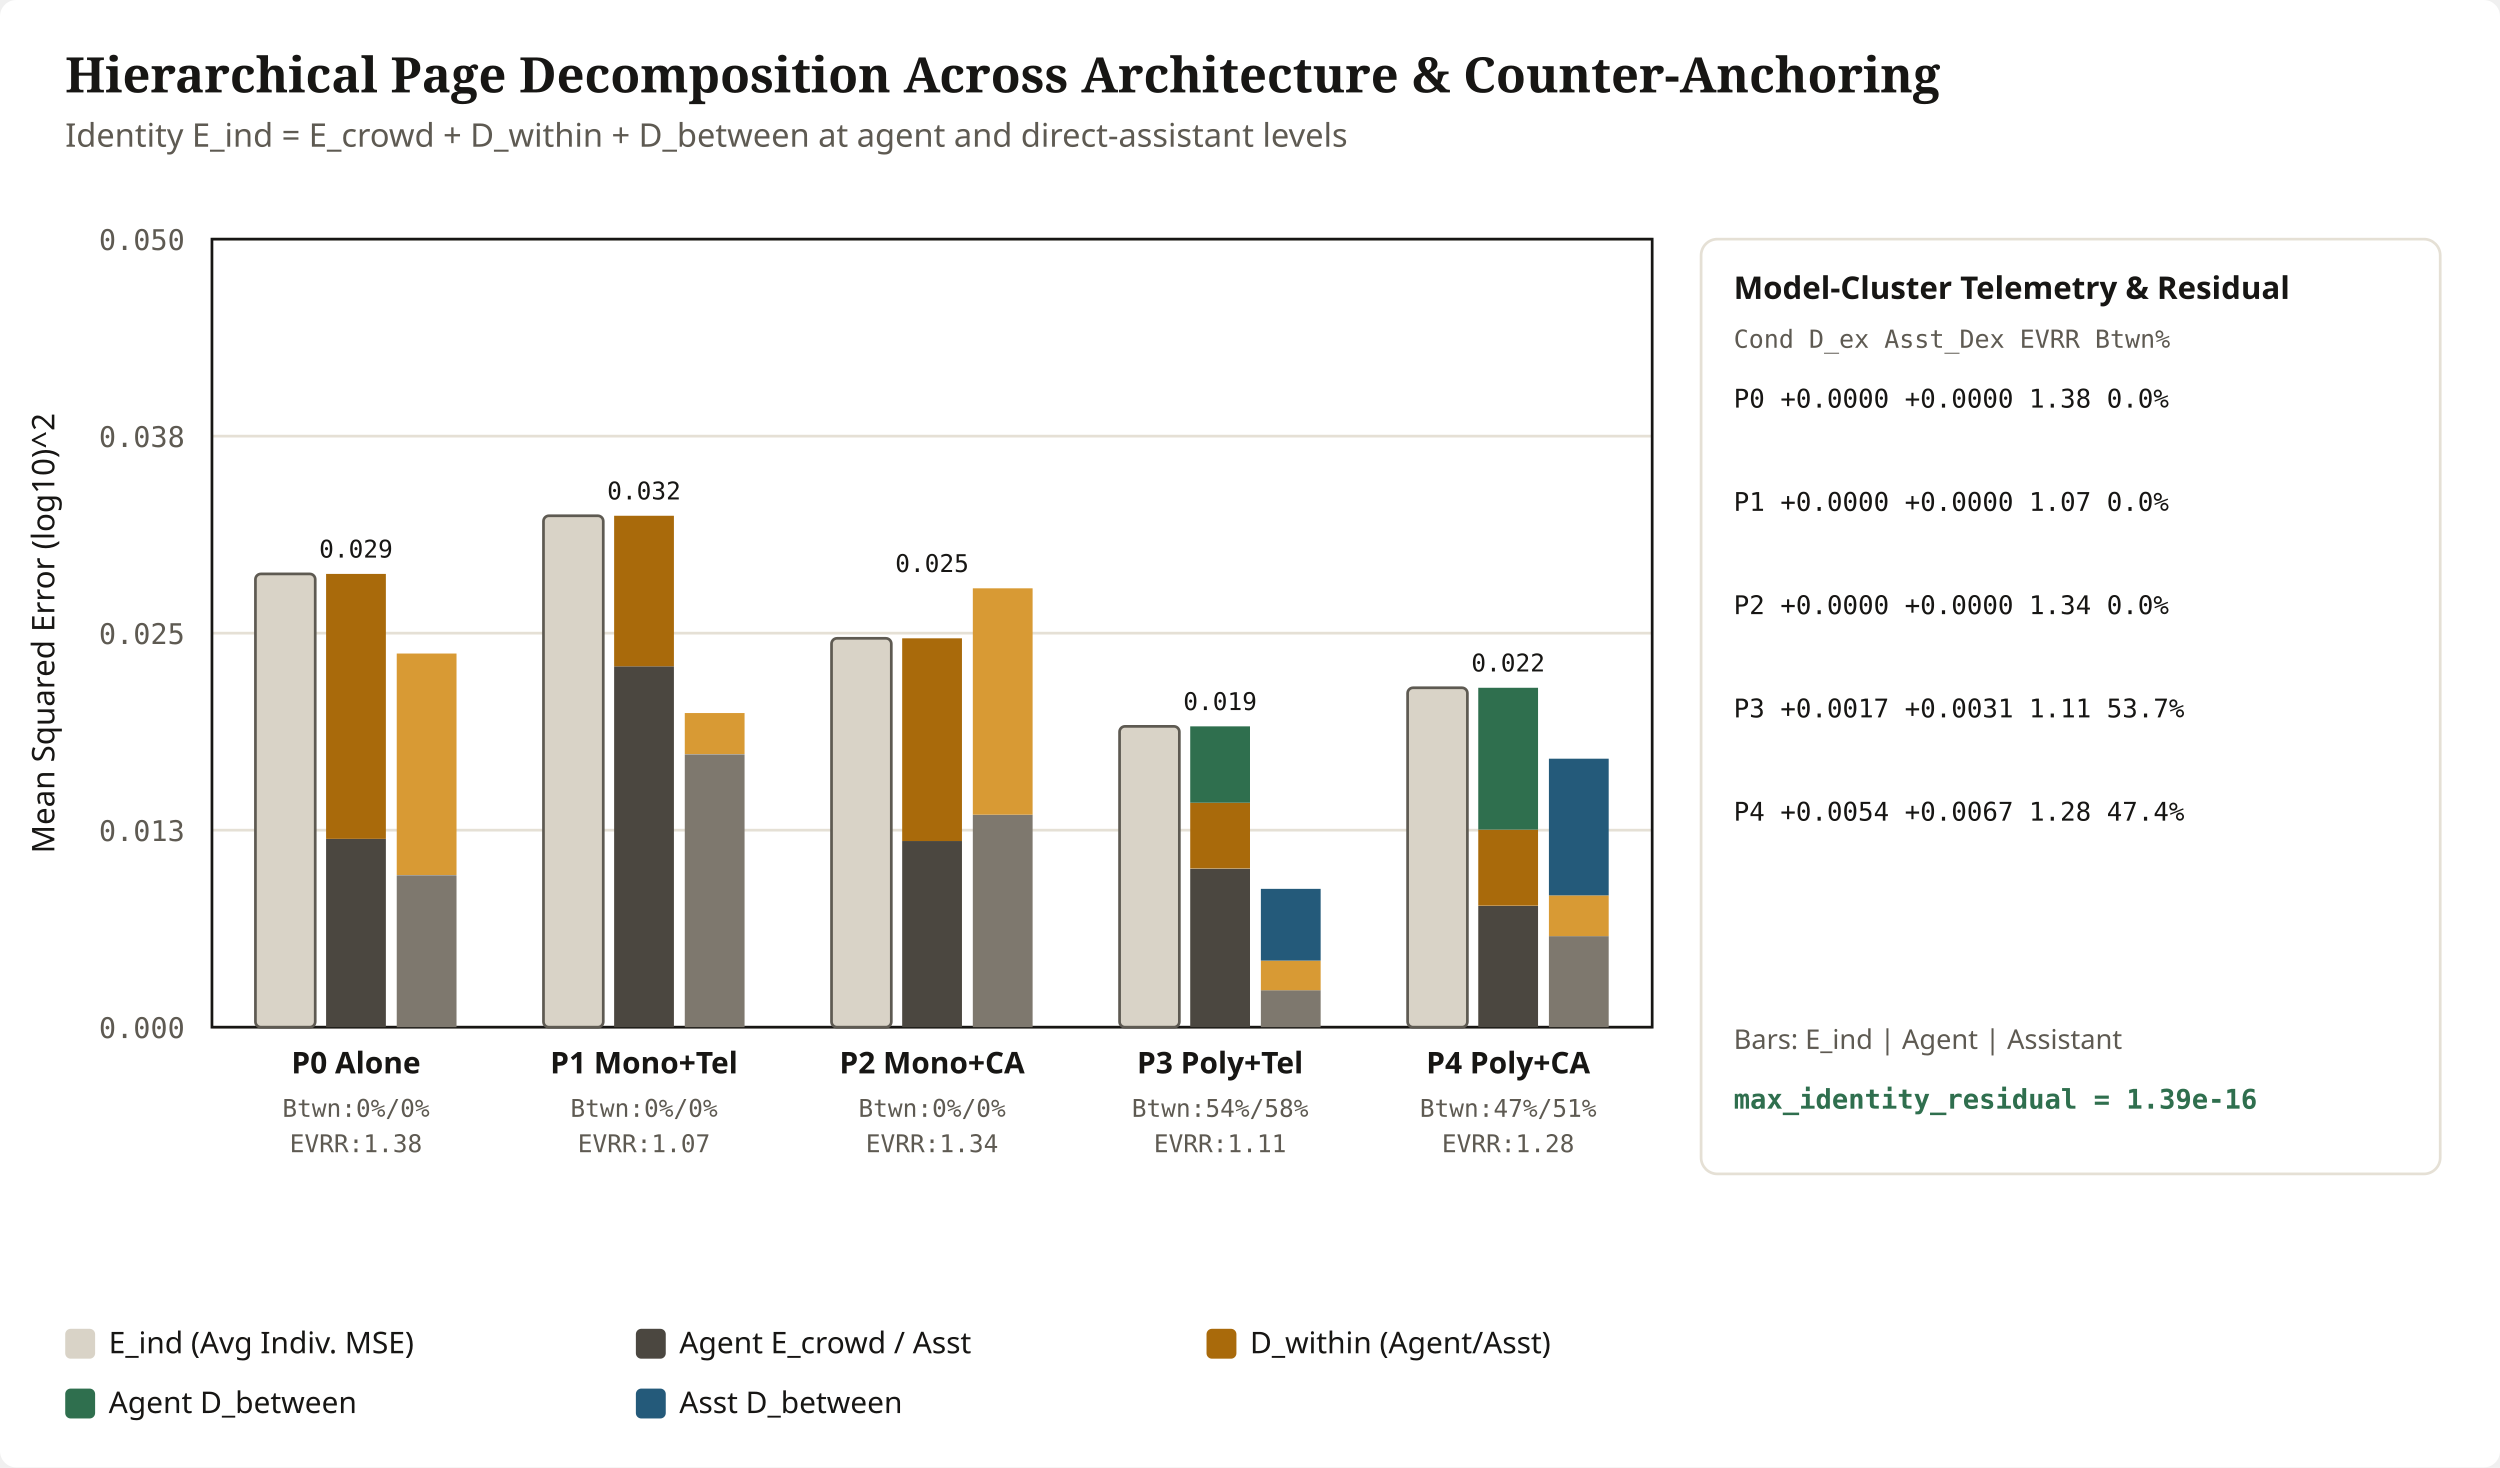
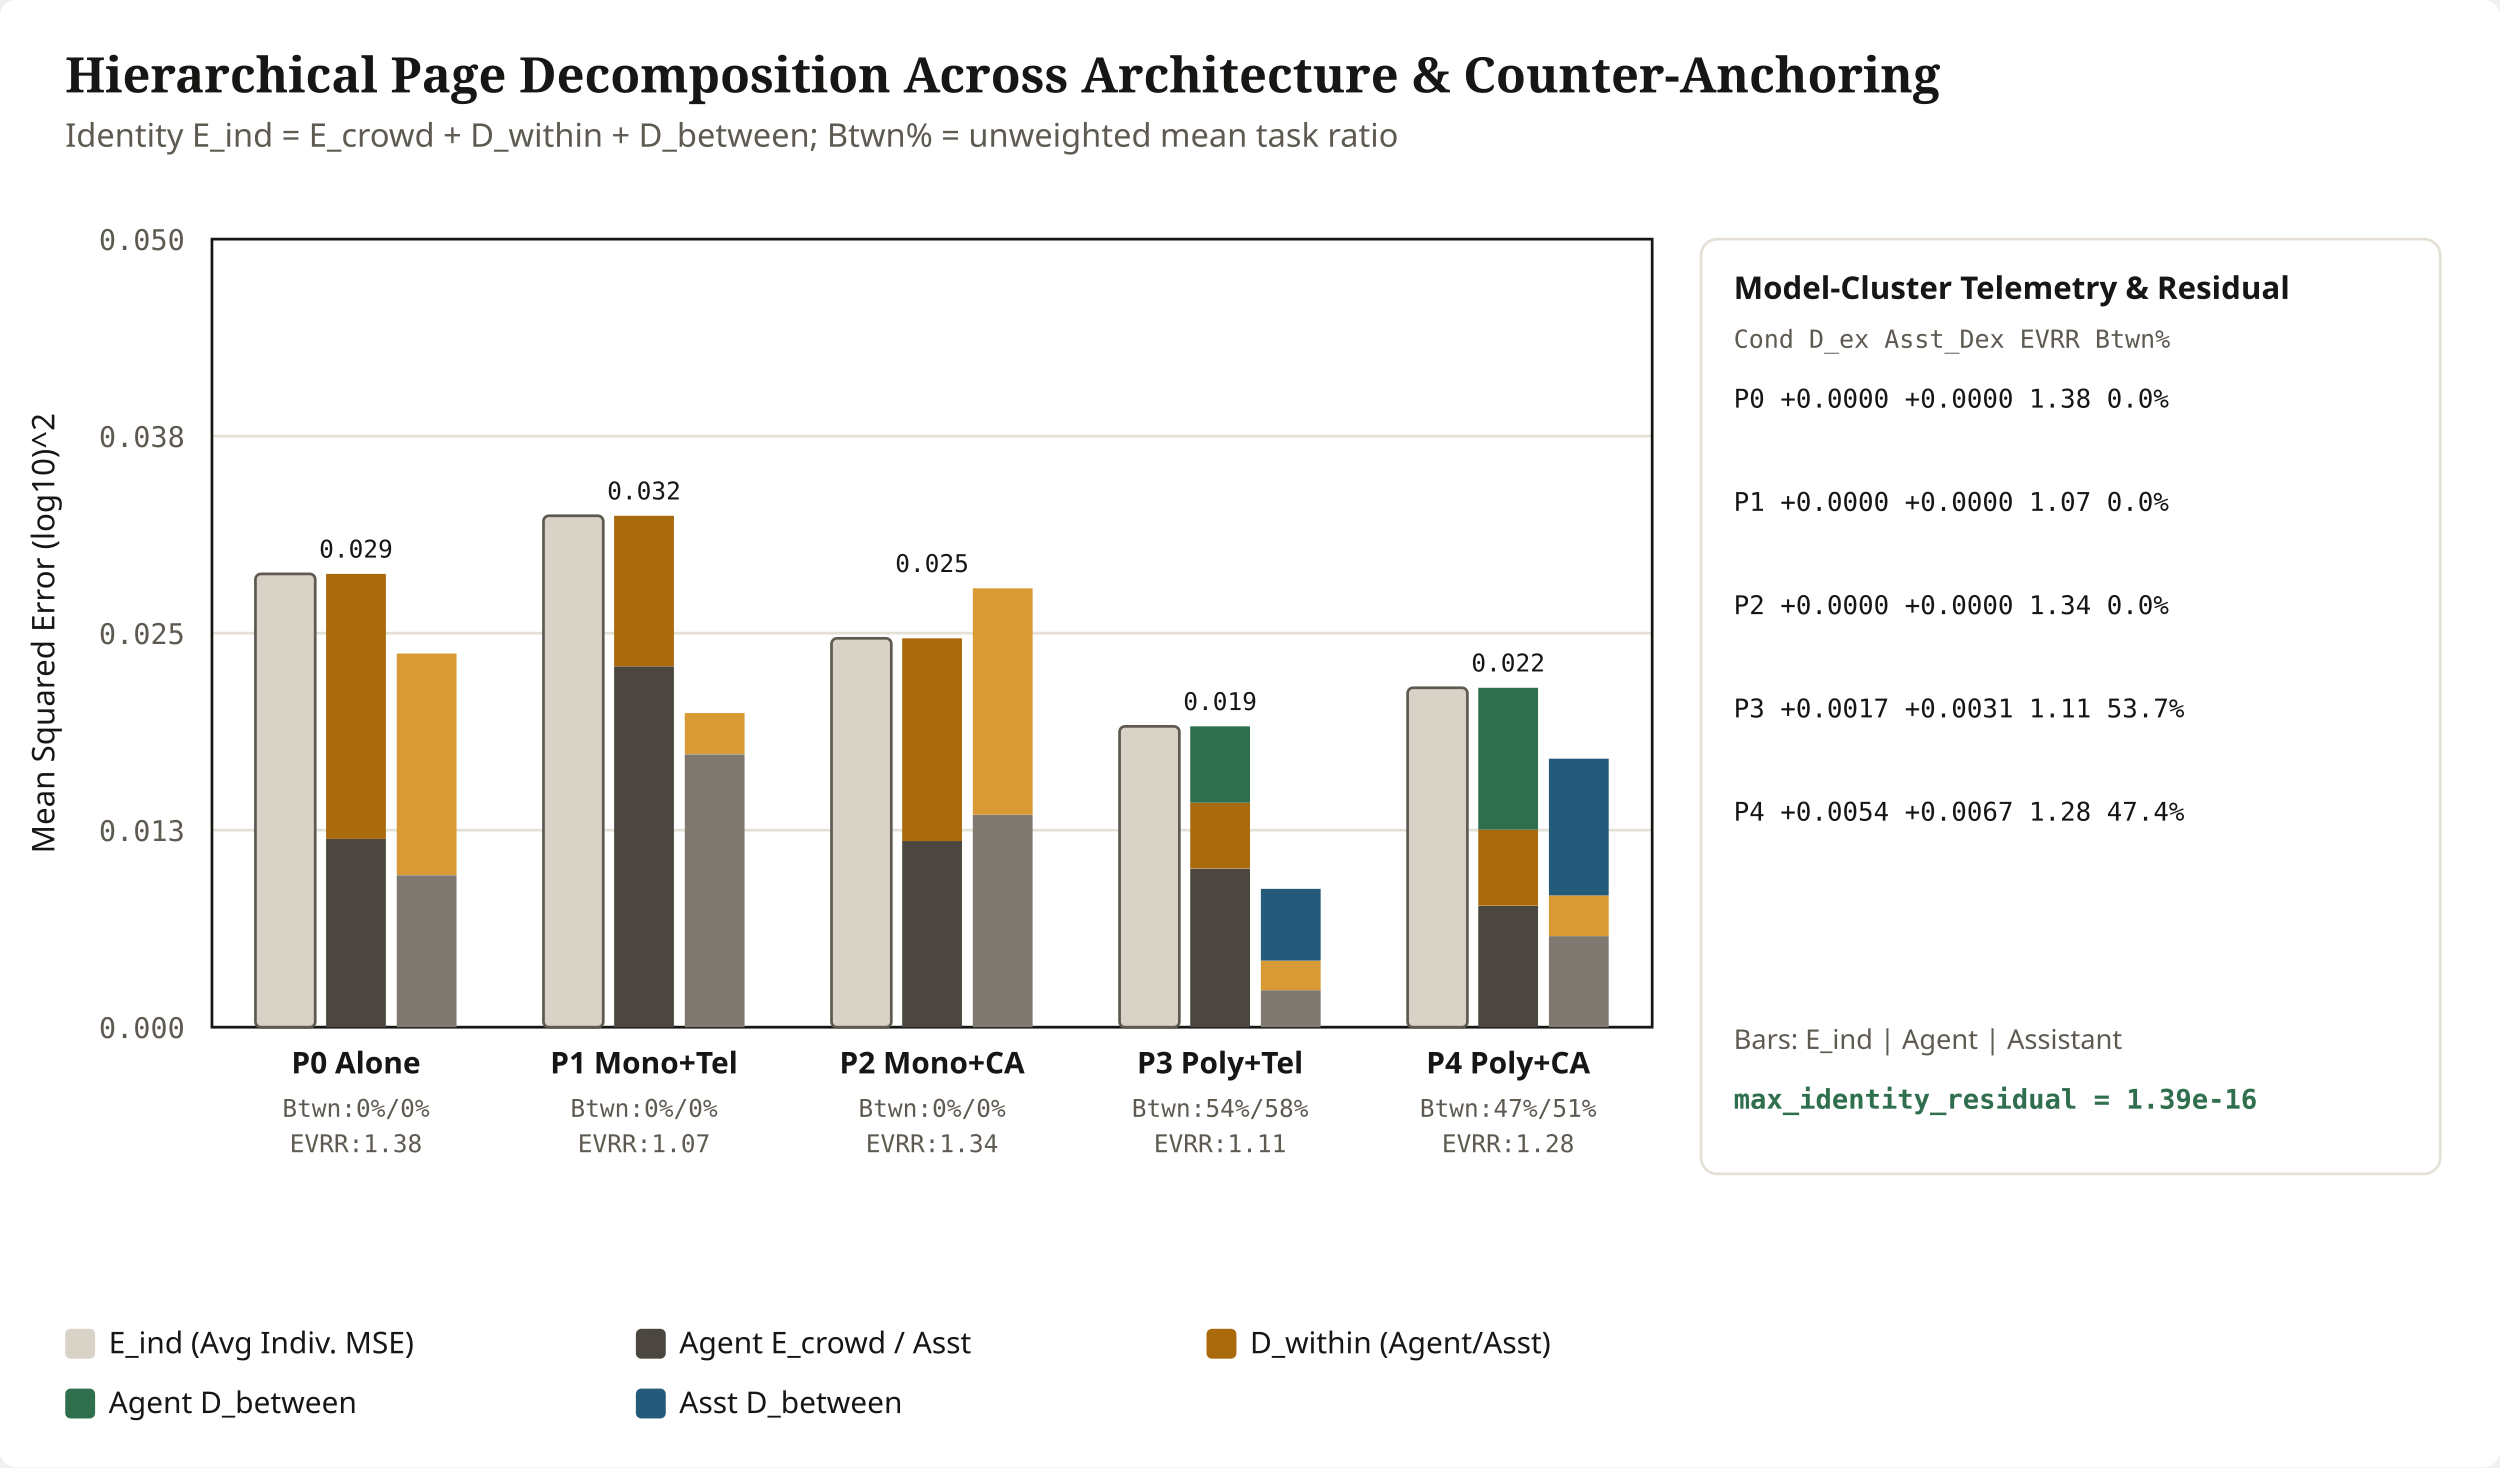
<svg xmlns="http://www.w3.org/2000/svg" viewBox="0 0 920 540" width="920" height="540" role="img" aria-label="Hierarchical Page Decomposition Across P0..P4">
  <rect width="920" height="540" fill="#FFFFFF" rx="6" />
  <text x="24" y="34" font-family="Georgia,serif" font-size="18" font-weight="700" fill="#171614">Hierarchical Page Decomposition Across Architecture &amp; Counter-Anchoring</text>
-   <text x="24" y="54" font-family="sans-serif" font-size="12" fill="#5E5A52">Identity E_ind = E_crowd + D_within + D_between at agent and direct-assistant levels</text>
+   <text x="24" y="54" font-family="sans-serif" font-size="12" fill="#5E5A52">Identity E_ind = E_crowd + D_within + D_between; Btwn% = unweighted mean task ratio</text>
  <line x1="78" y1="378.0" x2="608" y2="378.0" stroke="#E5E0D5" stroke-width="1" />
  <text x="68" y="382.0" text-anchor="end" font-family="monospace" font-size="10.5" fill="#5E5A52">0.000</text>
  <line x1="78" y1="305.5" x2="608" y2="305.5" stroke="#E5E0D5" stroke-width="1" />
  <text x="68" y="309.5" text-anchor="end" font-family="monospace" font-size="10.5" fill="#5E5A52">0.013</text>
  <line x1="78" y1="233.0" x2="608" y2="233.0" stroke="#E5E0D5" stroke-width="1" />
  <text x="68" y="237.0" text-anchor="end" font-family="monospace" font-size="10.5" fill="#5E5A52">0.025</text>
  <line x1="78" y1="160.5" x2="608" y2="160.5" stroke="#E5E0D5" stroke-width="1" />
  <text x="68" y="164.5" text-anchor="end" font-family="monospace" font-size="10.5" fill="#5E5A52">0.038</text>
  <line x1="78" y1="88.0" x2="608" y2="88.0" stroke="#E5E0D5" stroke-width="1" />
  <text x="68" y="92.0" text-anchor="end" font-family="monospace" font-size="10.5" fill="#5E5A52">0.050</text>
  <rect x="78" y="88" width="530" height="290" fill="none" stroke="#171614" stroke-width="1" />
  <text x="20" y="233.0" text-anchor="middle" font-family="sans-serif" font-size="11.5" fill="#171614" transform="rotate(-90 20 233.0)">Mean Squared Error (log10)^2</text>
  <rect x="94.0" y="211.2" width="22.0" height="166.8" rx="2" fill="#D9D3C7" stroke="#5E5A52" stroke-width="1" />
  <rect x="120.0" y="308.7" width="22.0" height="69.3" fill="#4B4740" />
  <rect x="120.0" y="211.2" width="22.0" height="97.5" fill="#A96A0B" />
  <rect x="146.0" y="322.1" width="22.0" height="55.9" fill="#7E786E" />
  <rect x="146.0" y="240.5" width="22.0" height="81.5" fill="#D89A34" />
  <text x="131.0" y="205.2" text-anchor="middle" font-family="monospace" font-size="9" fill="#171614">0.029</text>
  <text x="131.0" y="395" text-anchor="middle" font-family="sans-serif" font-size="11" font-weight="600" fill="#171614">P0 Alone</text>
  <text x="131.0" y="411" text-anchor="middle" font-family="monospace" font-size="9" fill="#5E5A52">Btwn:0%/0%</text>
  <text x="131.0" y="424" text-anchor="middle" font-family="monospace" font-size="9" fill="#5E5A52">EVRR:1.38</text>
  <rect x="200.0" y="189.8" width="22.0" height="188.2" rx="2" fill="#D9D3C7" stroke="#5E5A52" stroke-width="1" />
  <rect x="226.0" y="245.2" width="22.0" height="132.8" fill="#4B4740" />
  <rect x="226.0" y="189.8" width="22.0" height="55.4" fill="#A96A0B" />
  <rect x="252.0" y="277.6" width="22.0" height="100.4" fill="#7E786E" />
  <rect x="252.0" y="262.4" width="22.0" height="15.1" fill="#D89A34" />
  <text x="237.0" y="183.8" text-anchor="middle" font-family="monospace" font-size="9" fill="#171614">0.032</text>
  <text x="237.0" y="395" text-anchor="middle" font-family="sans-serif" font-size="11" font-weight="600" fill="#171614">P1 Mono+Tel</text>
  <text x="237.0" y="411" text-anchor="middle" font-family="monospace" font-size="9" fill="#5E5A52">Btwn:0%/0%</text>
  <text x="237.0" y="424" text-anchor="middle" font-family="monospace" font-size="9" fill="#5E5A52">EVRR:1.07</text>
  <rect x="306.0" y="234.9" width="22.0" height="143.1" rx="2" fill="#D9D3C7" stroke="#5E5A52" stroke-width="1" />
  <rect x="332.0" y="309.5" width="22.0" height="68.5" fill="#4B4740" />
  <rect x="332.0" y="234.9" width="22.0" height="74.6" fill="#A96A0B" />
  <rect x="358.0" y="299.8" width="22.0" height="78.2" fill="#7E786E" />
  <rect x="358.0" y="216.5" width="22.0" height="83.3" fill="#D89A34" />
  <text x="343.0" y="210.5" text-anchor="middle" font-family="monospace" font-size="9" fill="#171614">0.025</text>
  <text x="343.0" y="395" text-anchor="middle" font-family="sans-serif" font-size="11" font-weight="600" fill="#171614">P2 Mono+CA</text>
  <text x="343.0" y="411" text-anchor="middle" font-family="monospace" font-size="9" fill="#5E5A52">Btwn:0%/0%</text>
  <text x="343.0" y="424" text-anchor="middle" font-family="monospace" font-size="9" fill="#5E5A52">EVRR:1.34</text>
  <rect x="412.0" y="267.3" width="22.0" height="110.7" rx="2" fill="#D9D3C7" stroke="#5E5A52" stroke-width="1" />
  <rect x="438.0" y="319.7" width="22.0" height="58.3" fill="#4B4740" />
  <rect x="438.0" y="295.4" width="22.0" height="24.2" fill="#A96A0B" />
  <rect x="438.0" y="267.3" width="22.0" height="28.1" fill="#2F6F4E" />
  <rect x="464.0" y="364.4" width="22.0" height="13.6" fill="#7E786E" />
  <rect x="464.0" y="353.5" width="22.0" height="10.9" fill="#D89A34" />
  <rect x="464.0" y="327.1" width="22.0" height="26.4" fill="#245A7A" />
  <text x="449.0" y="261.3" text-anchor="middle" font-family="monospace" font-size="9" fill="#171614">0.019</text>
  <text x="449.0" y="395" text-anchor="middle" font-family="sans-serif" font-size="11" font-weight="600" fill="#171614">P3 Poly+Tel</text>
  <text x="449.0" y="411" text-anchor="middle" font-family="monospace" font-size="9" fill="#5E5A52">Btwn:54%/58%</text>
  <text x="449.0" y="424" text-anchor="middle" font-family="monospace" font-size="9" fill="#5E5A52">EVRR:1.11</text>
  <rect x="518.0" y="253.1" width="22.0" height="124.9" rx="2" fill="#D9D3C7" stroke="#5E5A52" stroke-width="1" />
  <rect x="544.0" y="333.4" width="22.0" height="44.6" fill="#4B4740" />
  <rect x="544.0" y="305.3" width="22.0" height="28.0" fill="#A96A0B" />
  <rect x="544.0" y="253.1" width="22.0" height="52.2" fill="#2F6F4E" />
  <rect x="570.0" y="344.5" width="22.0" height="33.5" fill="#7E786E" />
  <rect x="570.0" y="329.5" width="22.0" height="15.0" fill="#D89A34" />
  <rect x="570.0" y="279.2" width="22.0" height="50.3" fill="#245A7A" />
  <text x="555.0" y="247.1" text-anchor="middle" font-family="monospace" font-size="9" fill="#171614">0.022</text>
  <text x="555.0" y="395" text-anchor="middle" font-family="sans-serif" font-size="11" font-weight="600" fill="#171614">P4 Poly+CA</text>
  <text x="555.0" y="411" text-anchor="middle" font-family="monospace" font-size="9" fill="#5E5A52">Btwn:47%/51%</text>
  <text x="555.0" y="424" text-anchor="middle" font-family="monospace" font-size="9" fill="#5E5A52">EVRR:1.28</text>
  <rect x="626" y="88" width="272" height="344" rx="6" fill="#FFFFFF" stroke="#E5E0D5" stroke-width="1" />
  <text x="638" y="110" font-family="sans-serif" font-size="11.5" font-weight="700" fill="#171614">Model-Cluster Telemetry &amp; Residual</text>
  <text x="638" y="128" font-family="monospace" font-size="9.2" fill="#5E5A52">Cond   D_ex   Asst_Dex   EVRR  Btwn%</text>
  <text x="638" y="150" font-family="monospace" font-size="9.5" fill="#171614">P0   +0.0000   +0.0000   1.38   0.0%</text>
  <text x="638" y="188" font-family="monospace" font-size="9.5" fill="#171614">P1   +0.0000   +0.0000   1.07   0.0%</text>
  <text x="638" y="226" font-family="monospace" font-size="9.5" fill="#171614">P2   +0.0000   +0.0000   1.34   0.0%</text>
  <text x="638" y="264" font-family="monospace" font-size="9.5" fill="#171614">P3   +0.0017   +0.0031   1.11  53.7%</text>
  <text x="638" y="302" font-family="monospace" font-size="9.5" fill="#171614">P4   +0.0054   +0.0067   1.28  47.4%</text>
  <text x="638" y="386" font-family="sans-serif" font-size="10" fill="#5E5A52">Bars: E_ind | Agent | Assistant</text>
  <text x="638" y="408" font-family="monospace" font-size="10" font-weight="700" fill="#2F6F4E">max_identity_residual = 1.39e-16</text>
  <rect x="24" y="489" width="11" height="11" rx="2" fill="#D9D3C7" />
  <text x="40" y="498" font-family="sans-serif" font-size="11" fill="#171614">E_ind (Avg Indiv. MSE)</text>
  <rect x="234" y="489" width="11" height="11" rx="2" fill="#4B4740" />
  <text x="250" y="498" font-family="sans-serif" font-size="11" fill="#171614">Agent E_crowd / Asst</text>
  <rect x="444" y="489" width="11" height="11" rx="2" fill="#A96A0B" />
  <text x="460" y="498" font-family="sans-serif" font-size="11" fill="#171614">D_within (Agent/Asst)</text>
  <rect x="24" y="511" width="11" height="11" rx="2" fill="#2F6F4E" />
  <text x="40" y="520" font-family="sans-serif" font-size="11" fill="#171614">Agent D_between</text>
  <rect x="234" y="511" width="11" height="11" rx="2" fill="#245A7A" />
  <text x="250" y="520" font-family="sans-serif" font-size="11" fill="#171614">Asst D_between</text>
</svg>
